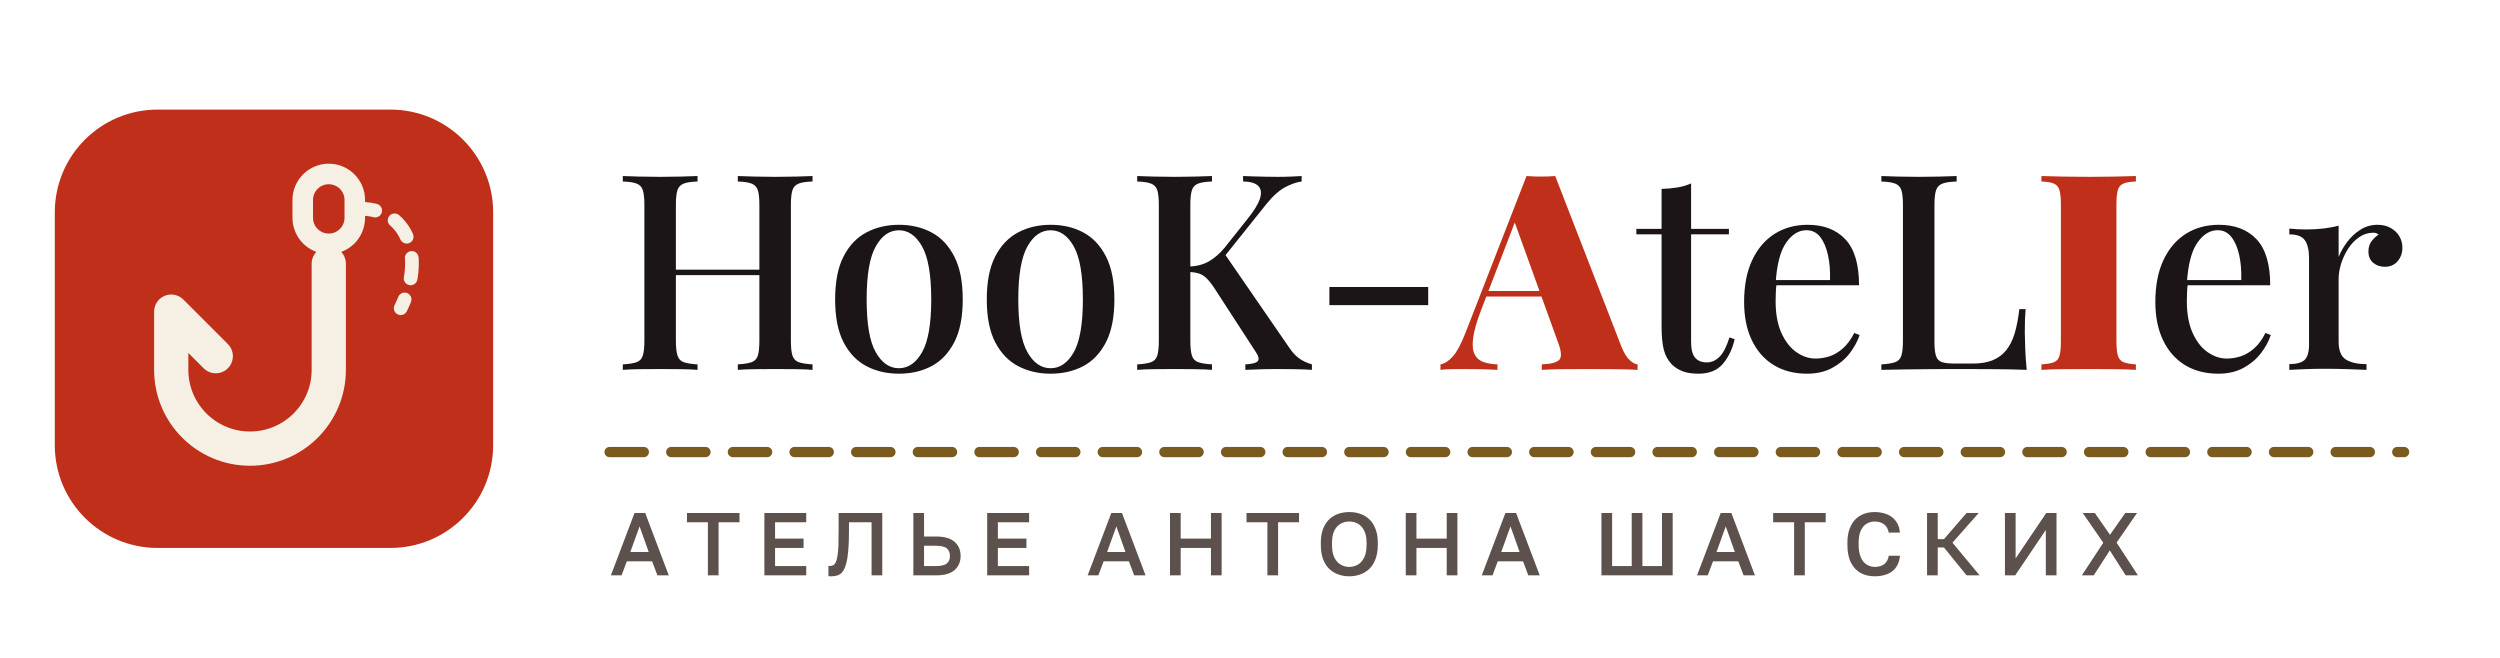
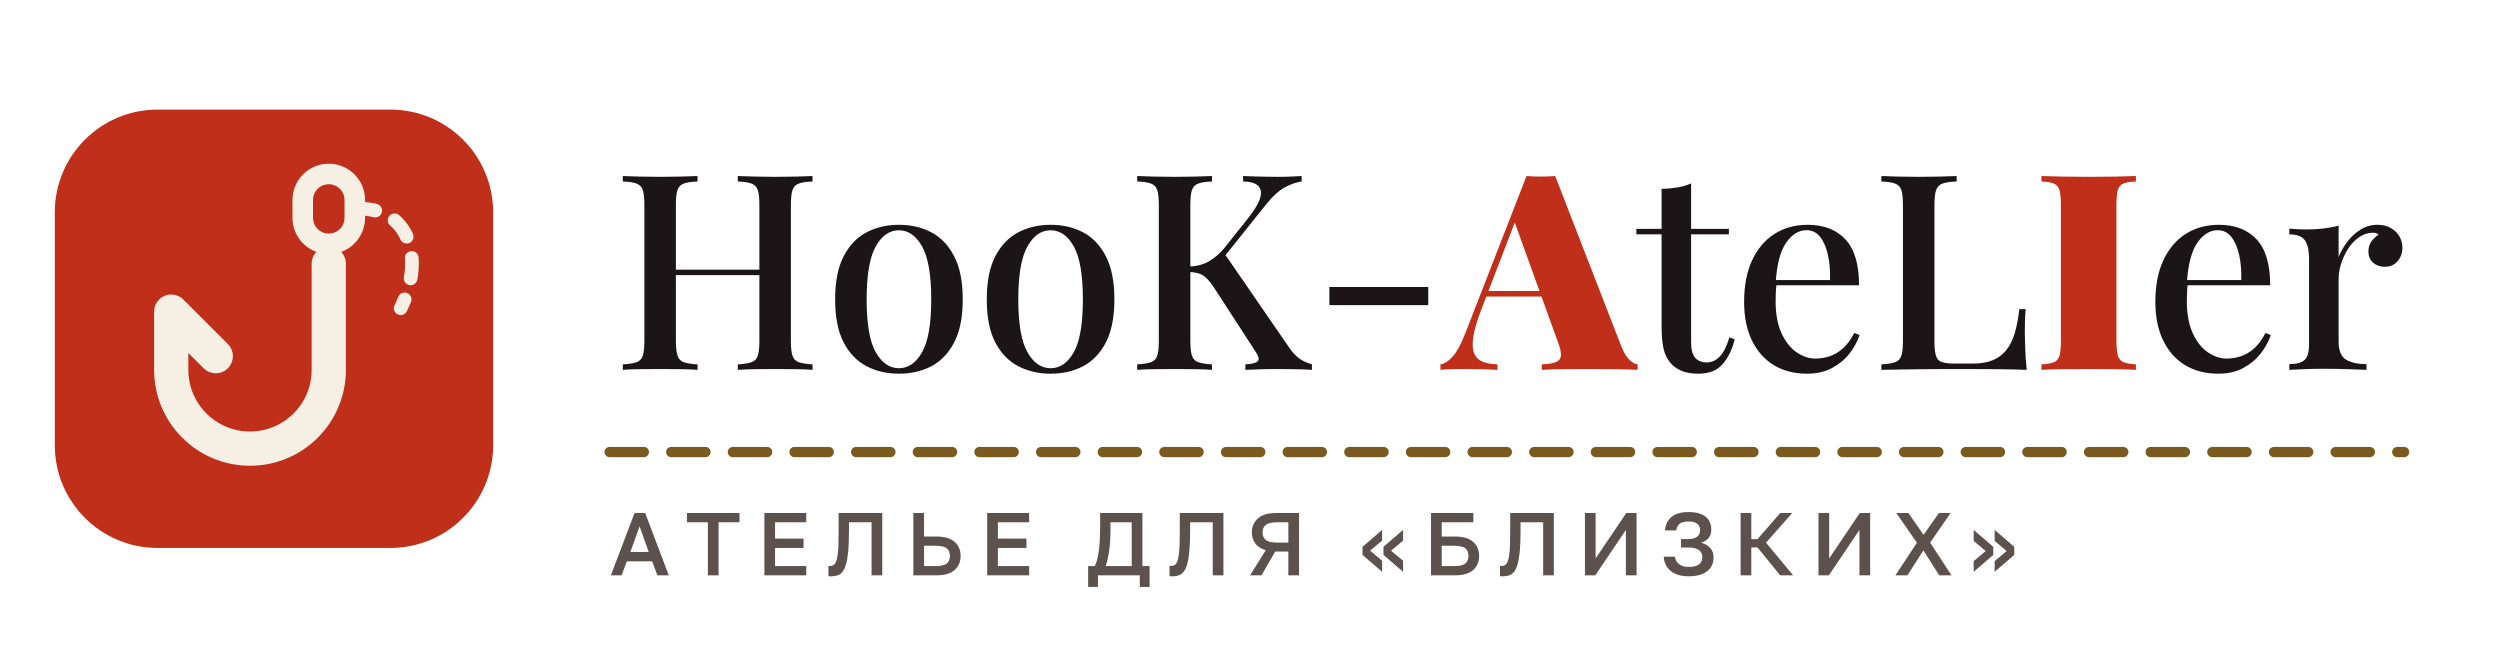
- <svg xmlns="http://www.w3.org/2000/svg" viewBox="0 0 365 96" width="365" height="96" role="img" aria-label="HooK-AteLIer — ателье Антона Шатских">
+ <svg xmlns="http://www.w3.org/2000/svg" viewBox="0 0 365 96" width="365" height="96" role="img" aria-label="HooK-AteLIer — ателье для «близких»">
  <g transform="translate(8 16)">
    <rect width="64" height="64" rx="15" fill="#C02F1A" />
    <path d="M40 22.5 V38 a11.5 11.5 0 0 1 -23 0 V29.5 l6.5 6.5" fill="none" stroke="#F5EFE4" stroke-width="5" stroke-linecap="round" stroke-linejoin="round" />
    <path d="M36.2 13.2 a3.8 3.8 0 0 1 7.6 0 v2.6 a3.8 3.8 0 0 1 -7.6 0 z" fill="none" stroke="#F5EFE4" stroke-width="3" />
    <path d="M43.8 14.5 C52 14 54 22 50.5 29" fill="none" stroke="#F5EFE4" stroke-width="2" stroke-linecap="round" stroke-dasharray="3 3.2" />
  </g>
  <path d="M107.72 54V53.2Q109.05 53.12 109.73 52.88Q110.41 52.64 110.64 51.92Q110.87 51.2 110.87 49.76V29.94Q110.87 28.46 110.64 27.76Q110.41 27.06 109.72 26.8Q109.04 26.54 107.72 26.5V25.7Q108.7 25.74 110.21 25.78Q111.71 25.82 113.19 25.82Q114.85 25.82 116.29 25.78Q117.74 25.74 118.63 25.7V26.5Q117.3 26.54 116.62 26.8Q115.93 27.06 115.7 27.76Q115.47 28.46 115.47 29.94V49.76Q115.47 51.2 115.7 51.92Q115.94 52.64 116.62 52.88Q117.3 53.12 118.63 53.2V54Q117.74 53.92 116.29 53.9Q114.85 53.88 113.19 53.88Q111.71 53.88 110.21 53.9Q108.7 53.92 107.72 54ZM90.93 54V53.2Q92.26 53.12 92.94 52.88Q93.62 52.64 93.85 51.92Q94.08 51.2 94.08 49.76V29.94Q94.08 28.46 93.85 27.76Q93.62 27.06 92.94 26.8Q92.25 26.54 90.93 26.5V25.7Q91.83 25.74 93.3 25.78Q94.76 25.82 96.44 25.82Q97.94 25.82 99.4 25.78Q100.87 25.74 101.84 25.7V26.5Q100.51 26.54 99.83 26.8Q99.15 27.06 98.91 27.76Q98.68 28.46 98.68 29.94V49.76Q98.68 51.2 98.92 51.92Q99.15 52.64 99.83 52.88Q100.51 53.12 101.84 53.2V54Q100.87 53.92 99.4 53.9Q97.94 53.88 96.44 53.88Q94.76 53.88 93.3 53.9Q91.83 53.92 90.93 54ZM96.88 40.17V39.37H112.67V40.17ZM131.24 32.82Q133.91 32.82 136 33.93Q138.09 35.04 139.32 37.44Q140.56 39.83 140.56 43.71Q140.56 47.59 139.32 49.97Q138.09 52.35 136 53.46Q133.91 54.56 131.24 54.56Q128.61 54.56 126.5 53.46Q124.39 52.35 123.16 49.97Q121.93 47.59 121.93 43.71Q121.93 39.83 123.16 37.44Q124.39 35.04 126.5 33.93Q128.61 32.82 131.24 32.82ZM131.24 33.62Q129.18 33.62 127.85 35.99Q126.53 38.36 126.53 43.71Q126.53 49.07 127.85 51.41Q129.18 53.76 131.24 53.76Q133.3 53.76 134.63 51.41Q135.96 49.07 135.96 43.71Q135.96 38.36 134.63 35.99Q133.3 33.62 131.24 33.62ZM153.39 32.82Q156.06 32.82 158.15 33.93Q160.24 35.04 161.47 37.44Q162.7 39.83 162.7 43.71Q162.7 47.59 161.47 49.97Q160.24 52.35 158.15 53.46Q156.06 54.56 153.39 54.56Q150.76 54.56 148.65 53.46Q146.54 52.35 145.3 49.97Q144.07 47.59 144.07 43.71Q144.07 39.83 145.3 37.44Q146.54 35.04 148.65 33.93Q150.76 32.82 153.39 32.82ZM153.39 33.62Q151.32 33.62 150 35.99Q148.67 38.36 148.67 43.71Q148.67 49.07 150 51.41Q151.32 53.76 153.39 53.76Q155.45 53.76 156.78 51.41Q158.1 49.07 158.1 43.71Q158.1 38.36 156.78 35.99Q155.45 33.62 153.39 33.62ZM190.04 25.7V26.49Q188.78 26.69 187.52 27.39Q186.26 28.1 184.96 29.71L177.31 39.27L178.66 36.86L188.23 50.76Q188.88 51.73 189.63 52.29Q190.37 52.85 191.54 53.2V54Q190.43 53.92 188.92 53.9Q187.4 53.88 186.26 53.88Q185.53 53.88 184.48 53.9Q183.42 53.92 181.82 54V53.2Q183.29 53.12 183.63 52.73Q183.98 52.34 183.35 51.4L177.52 42.41Q176.8 41.27 176.24 40.71Q175.68 40.14 175.1 39.95Q174.51 39.75 173.61 39.71V38.91Q175.31 38.86 176.53 38.14Q177.75 37.43 178.8 36.16L182.14 31.96Q183.53 30.24 183.94 29.04Q184.34 27.83 183.74 27.18Q183.13 26.53 181.49 26.49V25.7Q182.32 25.74 183.15 25.76Q183.99 25.78 184.83 25.8Q185.68 25.82 186.52 25.82Q187.6 25.82 188.5 25.78Q189.4 25.74 190.04 25.7ZM176.95 25.7V26.5Q175.62 26.54 174.94 26.8Q174.25 27.06 174.02 27.76Q173.79 28.46 173.79 29.94V49.76Q173.79 51.2 174.02 51.92Q174.26 52.64 174.94 52.88Q175.62 53.12 176.95 53.2V54Q175.98 53.92 174.51 53.9Q173.04 53.88 171.55 53.88Q169.87 53.88 168.4 53.9Q166.94 53.92 166.03 54V53.2Q167.37 53.12 168.05 52.88Q168.73 52.64 168.96 51.92Q169.19 51.2 169.19 49.76V29.94Q169.19 28.46 168.96 27.76Q168.73 27.06 168.04 26.8Q167.36 26.54 166.03 26.5V25.7Q166.94 25.74 168.4 25.78Q169.87 25.82 171.55 25.82Q173.04 25.82 174.51 25.78Q175.98 25.74 176.95 25.7ZM208.52 41.9V44.55H194.09V41.9ZM246.9 26.78V33.41H252.42V34.21H246.9V49.91Q246.9 51.56 247.5 52.24Q248.1 52.91 249.19 52.91Q250.24 52.91 251.06 52.08Q251.89 51.24 252.5 49.26L253.26 49.52Q252.77 51.66 251.55 53.11Q250.33 54.56 247.97 54.56Q246.62 54.56 245.7 54.22Q244.79 53.88 244.11 53.23Q243.23 52.32 242.91 51.04Q242.59 49.75 242.59 47.64V34.21H238.91V33.41H242.59V27.58Q243.81 27.55 244.89 27.37Q245.98 27.19 246.9 26.78ZM263.92 32.82Q267.44 32.82 269.43 34.95Q271.42 37.07 271.42 41.65H257.63L257.58 40.89H267.18Q267.25 38.93 266.89 37.27Q266.53 35.61 265.76 34.61Q264.98 33.61 263.74 33.61Q262.05 33.61 260.78 35.43Q259.51 37.24 259.25 41.26L259.38 41.45Q259.3 42.01 259.27 42.66Q259.24 43.32 259.24 43.98Q259.24 46.72 260.08 48.6Q260.93 50.47 262.27 51.41Q263.62 52.35 265.05 52.35Q266.12 52.35 267.14 52.01Q268.16 51.67 269.08 50.85Q270 50.03 270.72 48.61L271.5 48.92Q271.05 50.29 270.04 51.6Q269.03 52.9 267.47 53.73Q265.92 54.56 263.84 54.56Q261.03 54.56 258.96 53.3Q256.9 52.03 255.77 49.68Q254.64 47.33 254.64 44.09Q254.64 40.51 255.81 38Q256.98 35.49 259.08 34.15Q261.17 32.82 263.92 32.82ZM285.67 25.7V26.5Q284.31 26.54 283.61 26.8Q282.91 27.06 282.67 27.76Q282.43 28.46 282.43 29.94V49.92Q282.43 51.29 282.66 51.97Q282.88 52.66 283.53 52.87Q284.17 53.08 285.43 53.08H288.03Q289.74 53.08 290.92 52.6Q292.1 52.12 292.89 51.15Q293.68 50.19 294.14 48.68Q294.59 47.17 294.82 45.13H295.74Q295.62 46.41 295.62 48.48Q295.62 49.3 295.68 50.83Q295.73 52.36 295.9 54Q293.86 53.92 291.31 53.9Q288.75 53.88 286.75 53.88Q285.83 53.88 284.39 53.88Q282.96 53.88 281.29 53.9Q279.63 53.92 277.92 53.94Q276.21 53.96 274.68 54V53.2Q276.01 53.12 276.69 52.88Q277.37 52.64 277.6 51.92Q277.83 51.2 277.83 49.76V29.94Q277.83 28.46 277.6 27.76Q277.37 27.06 276.69 26.8Q276 26.54 274.68 26.5V25.7Q275.58 25.74 277.05 25.78Q278.51 25.82 280.19 25.82Q281.71 25.82 283.2 25.78Q284.69 25.74 285.67 25.7ZM323.96 32.82Q327.48 32.82 329.47 34.95Q331.45 37.07 331.45 41.65H317.66L317.61 40.89H327.22Q327.29 38.93 326.93 37.27Q326.57 35.61 325.79 34.61Q325.02 33.61 323.78 33.61Q322.09 33.61 320.82 35.43Q319.55 37.24 319.29 41.26L319.41 41.45Q319.34 42.01 319.31 42.66Q319.28 43.32 319.28 43.98Q319.28 46.72 320.12 48.6Q320.96 50.47 322.31 51.41Q323.66 52.35 325.09 52.35Q326.16 52.35 327.18 52.01Q328.2 51.67 329.12 50.85Q330.04 50.03 330.76 48.61L331.53 48.92Q331.09 50.29 330.07 51.6Q329.06 52.9 327.51 53.73Q325.96 54.56 323.88 54.56Q321.07 54.56 319 53.3Q316.94 52.03 315.81 49.68Q314.68 47.33 314.68 44.09Q314.68 40.51 315.85 38Q317.02 35.49 319.11 34.15Q321.21 32.82 323.96 32.82ZM347.11 32.82Q348.26 32.82 349.07 33.3Q349.89 33.77 350.32 34.52Q350.75 35.27 350.75 36.16Q350.75 37.32 350.05 38.14Q349.35 38.95 348.19 38.95Q347.17 38.95 346.48 38.36Q345.79 37.77 345.79 36.72Q345.79 35.84 346.24 35.23Q346.69 34.62 347.28 34.25Q346.91 33.93 346.35 33.98Q345.27 34.02 344.35 34.69Q343.43 35.35 342.79 36.37Q342.15 37.39 341.79 38.54Q341.44 39.69 341.44 40.71V49.88Q341.44 51.83 342.51 52.5Q343.58 53.16 345.51 53.16V54Q344.6 53.96 342.89 53.9Q341.18 53.84 339.3 53.84Q337.85 53.84 336.41 53.9Q334.97 53.96 334.24 54V53.16Q335.8 53.16 336.46 52.56Q337.12 51.96 337.12 50.28V37.74Q337.12 35.94 336.51 35.08Q335.91 34.22 334.24 34.22V33.38Q335.52 33.5 336.72 33.5Q338.05 33.5 339.24 33.36Q340.44 33.22 341.44 32.94V37.52Q341.89 36.38 342.7 35.31Q343.51 34.23 344.63 33.53Q345.75 32.82 347.11 32.82Z" fill="#1B1517" />
  <path d="M227.06 25.7 236.74 50.64Q237.3 52 237.94 52.58Q238.57 53.16 239.09 53.2V54Q237.66 53.92 235.74 53.9Q233.82 53.88 231.82 53.88Q229.78 53.88 227.98 53.9Q226.18 53.92 225.1 54V53.2Q227.14 53.12 227.68 52.5Q228.22 51.88 227.42 49.84L221.03 32.14L221.83 30.74L216.31 45.09Q215.31 47.68 215.09 49.26Q214.87 50.84 215.27 51.68Q215.67 52.52 216.55 52.84Q217.43 53.16 218.63 53.2V54Q217.15 53.92 215.97 53.9Q214.79 53.88 213.39 53.88Q212.63 53.88 211.77 53.9Q210.91 53.92 210.31 54V53.2Q211.23 53.04 212.13 52.02Q213.03 51 213.99 48.52L222.87 25.7Q223.82 25.78 224.96 25.78Q226.1 25.78 227.06 25.7ZM228.46 42.49V43.29H216.55L216.95 42.49ZM311.84 25.7V26.5Q310.64 26.54 310.02 26.8Q309.4 27.06 309.2 27.76Q309 28.46 309 29.94V49.76Q309 51.2 309.21 51.92Q309.43 52.64 310.04 52.88Q310.65 53.12 311.84 53.2V54Q310.68 53.92 308.86 53.9Q307.05 53.88 305.17 53.88Q303 53.88 301.11 53.9Q299.22 53.92 298.05 54V53.2Q299.29 53.12 299.89 52.88Q300.48 52.64 300.69 51.92Q300.89 51.2 300.89 49.76V29.94Q300.89 28.46 300.68 27.76Q300.47 27.06 299.86 26.8Q299.25 26.54 298.05 26.5V25.7Q299.22 25.74 301.11 25.78Q303 25.82 305.17 25.82Q307.05 25.82 308.86 25.78Q310.68 25.74 311.84 25.7Z" fill="#C02F1A" />
  <path d="M89 66 H351" fill="none" stroke="#7A5A1E" stroke-width="1.5" stroke-linecap="round" stroke-dasharray="5 4" />
-   <path d="M90.75 84L89.19 84L92.64 74.90L94.20 74.90L97.64 84L95.98 84L95.21 81.95L91.52 81.95L90.75 84ZM93.38 76.85L92.03 80.59L94.71 80.59L93.38 76.85ZM104.91 84L103.35 84L103.35 76.25L100.30 76.25L100.30 74.90L107.97 74.90L107.97 76.25L104.91 76.25L104.91 84ZM117.71 84L111.60 84L111.60 74.90L117.71 74.90L117.71 76.25L113.16 76.25L113.16 78.64L117.32 78.64L117.32 80.00L113.16 80.00L113.16 82.65L117.71 82.65L117.71 84ZM121.41 84.14L121.41 84.14Q121.30 84.14 121.18 84.14Q121.05 84.13 120.95 84.10L120.95 84.10L120.95 82.62Q120.99 82.64 121.14 82.64L121.14 82.64Q121.43 82.64 121.65 82.52Q121.87 82.41 122.02 82.10Q122.17 81.79 122.27 81.19Q122.37 80.59 122.41 79.63Q122.44 78.66 122.44 77.24L122.44 77.24L122.44 74.90L128.81 74.90L128.81 84L127.25 84L127.25 76.25L123.95 76.25L123.95 77.50Q123.95 79.20 123.85 80.37Q123.75 81.54 123.54 82.29Q123.34 83.04 123.04 83.44Q122.73 83.84 122.32 83.99Q121.91 84.14 121.41 84.14ZM136.67 84L133.35 84L133.35 74.90L134.91 74.90L134.91 78.33L136.67 78.33Q138.50 78.33 139.37 79.11Q140.25 79.88 140.25 81.17L140.25 81.17Q140.25 82.45 139.37 83.23Q138.50 84 136.67 84L136.67 84ZM134.91 79.68L134.91 82.65L136.54 82.65Q137.78 82.65 138.23 82.27Q138.69 81.89 138.69 81.17L138.69 81.17Q138.69 80.44 138.23 80.06Q137.78 79.68 136.54 79.68L136.54 79.68L134.91 79.68ZM150.25 84L144.13 84L144.13 74.90L150.25 74.90L150.25 76.25L145.69 76.25L145.69 78.64L149.86 78.64L149.86 80.00L145.69 80.00L145.69 82.65L150.25 82.65L150.25 84ZM160.36 84L158.80 84L162.25 74.90L163.81 74.90L167.25 84L165.59 84L164.82 81.95L161.13 81.95L160.36 84ZM162.99 76.85L161.64 80.59L164.32 80.59L162.99 76.85ZM172.38 84L170.82 84L170.82 74.90L172.38 74.90L172.38 78.64L176.80 78.64L176.80 74.90L178.36 74.90L178.36 84L176.80 84L176.80 80.00L172.38 80.00L172.38 84ZM186.60 84L185.04 84L185.04 76.25L181.99 76.25L181.99 74.90L189.66 74.90L189.66 76.25L186.60 76.25L186.60 84ZM197.00 84.14L197.00 84.14Q196.16 84.14 195.42 83.88Q194.67 83.62 194.08 83.07Q193.50 82.52 193.17 81.64Q192.84 80.76 192.84 79.52L192.84 79.52L192.84 79.25Q192.84 78.06 193.17 77.21Q193.50 76.36 194.08 75.81Q194.67 75.26 195.42 75.01Q196.16 74.76 197.00 74.76L197.00 74.76Q197.83 74.76 198.57 75.01Q199.32 75.26 199.91 75.81Q200.49 76.36 200.82 77.21Q201.16 78.06 201.16 79.25L201.16 79.25L201.16 79.52Q201.16 80.76 200.82 81.64Q200.49 82.52 199.91 83.07Q199.32 83.62 198.57 83.88Q197.83 84.14 197.00 84.14ZM197.00 82.77L197.00 82.77Q197.65 82.77 198.22 82.45Q198.79 82.14 199.15 81.43Q199.52 80.72 199.52 79.52L199.52 79.52L199.52 79.25Q199.52 78.11 199.15 77.43Q198.79 76.75 198.22 76.44Q197.65 76.14 197.00 76.14L197.00 76.14Q196.34 76.14 195.77 76.44Q195.19 76.75 194.83 77.43Q194.47 78.11 194.47 79.25L194.47 79.25L194.47 79.52Q194.47 80.72 194.83 81.43Q195.19 82.14 195.77 82.45Q196.34 82.77 197.00 82.77ZM206.80 84L205.24 84L205.24 74.90L206.80 74.90L206.80 78.64L211.22 78.64L211.22 74.90L212.78 74.90L212.78 84L211.22 84L211.22 80.00L206.80 80.00L206.80 84ZM217.91 84L216.34 84L219.79 74.90L221.35 74.90L224.80 84L223.13 84L222.36 81.95L218.67 81.95L217.91 84ZM220.53 76.85L219.18 80.59L221.86 80.59L220.53 76.85ZM244.21 84L233.81 84L233.81 74.90L235.37 74.90L235.37 82.65L238.23 82.65L238.23 74.90L239.79 74.90L239.79 82.65L242.65 82.65L242.65 74.90L244.21 74.90L244.21 84ZM249.33 84L247.77 84L251.22 74.90L252.78 74.90L256.22 84L254.56 84L253.79 81.95L250.10 81.95L249.33 84ZM251.96 76.85L250.61 80.59L253.29 80.59L251.96 76.85ZM263.50 84L261.94 84L261.94 76.25L258.88 76.25L258.88 74.90L266.55 74.90L266.55 76.25L263.50 76.25L263.50 84ZM273.69 84.14L273.69 84.14Q272.57 84.14 271.68 83.67Q270.78 83.19 270.25 82.17Q269.72 81.15 269.72 79.52L269.72 79.52L269.72 79.25Q269.72 78.07 270.04 77.22Q270.35 76.37 270.89 75.82Q271.43 75.28 272.15 75.02Q272.87 74.76 273.69 74.76L273.69 74.76Q274.44 74.76 275.09 74.95Q275.74 75.13 276.24 75.51Q276.73 75.89 277.03 76.45Q277.33 77.01 277.39 77.76L277.39 77.76L275.76 77.76Q275.59 76.91 275.04 76.53Q274.48 76.14 273.69 76.14L273.69 76.14Q273.12 76.14 272.58 76.43Q272.05 76.72 271.71 77.40Q271.36 78.07 271.36 79.25L271.36 79.25L271.36 79.52Q271.36 80.45 271.57 81.08Q271.78 81.71 272.12 82.08Q272.47 82.44 272.88 82.60Q273.29 82.77 273.69 82.77L273.69 82.77Q274.63 82.77 275.14 82.33Q275.65 81.89 275.76 81.14L275.76 81.14L277.39 81.14Q277.32 81.95 277.01 82.52Q276.71 83.09 276.21 83.45Q275.70 83.81 275.07 83.97Q274.43 84.14 273.69 84.14ZM282.91 84L281.35 84L281.35 74.90L282.91 74.90L282.91 78.71L283.82 78.71L287.12 74.90L288.89 74.90L285.06 79.23L289.02 84L287.12 84L283.82 79.93L282.91 79.93L282.91 84ZM294.22 84L292.72 84L292.72 74.90L294.28 74.90L294.28 81.53L298.75 74.90L300.25 74.90L300.25 84L298.69 84L298.69 77.37L294.22 84ZM305.69 84L303.95 84L307.08 79.24L304.08 74.90L305.85 74.90L308.06 78.08L310.29 74.90L312.01 74.90L309.02 79.22L312.14 84L310.35 84L308.03 80.36L305.69 84Z" fill="#5C514C" />
+   <path d="M90.75 84L89.19 84L92.64 74.90L94.20 74.90L97.64 84L95.98 84L95.21 81.95L91.52 81.95L90.75 84ZM93.38 76.85L92.03 80.59L94.71 80.59L93.38 76.85ZM104.91 84L103.35 84L103.35 76.25L100.30 76.25L100.30 74.90L107.97 74.90L107.97 76.25L104.91 76.25L104.91 84ZM117.71 84L111.60 84L111.60 74.90L117.71 74.90L117.71 76.25L113.16 76.25L113.16 78.64L117.32 78.64L117.32 80.00L113.16 80.00L113.16 82.65L117.71 82.65L117.71 84ZM121.41 84.14L121.41 84.14Q121.30 84.14 121.18 84.14Q121.05 84.13 120.95 84.10L120.95 84.10L120.95 82.62Q120.99 82.64 121.14 82.64L121.14 82.64Q121.43 82.64 121.65 82.52Q121.87 82.41 122.02 82.10Q122.17 81.79 122.27 81.19Q122.37 80.59 122.41 79.63Q122.44 78.66 122.44 77.24L122.44 77.24L122.44 74.90L128.81 74.90L128.81 84L127.25 84L127.25 76.25L123.95 76.25L123.95 77.50Q123.95 79.20 123.85 80.37Q123.75 81.54 123.54 82.29Q123.34 83.04 123.04 83.44Q122.73 83.84 122.32 83.99Q121.91 84.14 121.41 84.14ZM136.67 84L133.35 84L133.35 74.90L134.91 74.90L134.91 78.33L136.67 78.33Q138.50 78.33 139.37 79.11Q140.25 79.88 140.25 81.17L140.25 81.17Q140.25 82.45 139.37 83.23Q138.50 84 136.67 84L136.67 84ZM134.91 79.68L134.91 82.65L136.54 82.65Q137.78 82.65 138.23 82.27Q138.69 81.89 138.69 81.17L138.69 81.17Q138.69 80.44 138.23 80.06Q137.78 79.68 136.54 79.68L136.54 79.68L134.91 79.68ZM150.25 84L144.13 84L144.13 74.90L150.25 74.90L150.25 76.25L145.69 76.25L145.69 78.64L149.86 78.64L149.86 80.00L145.69 80.00L145.69 82.65L150.25 82.65L150.25 84ZM160.30 85.69L158.87 85.69L158.87 82.65L159.84 82.65Q160.09 82.17 160.24 81.49Q160.39 80.81 160.48 80.02Q160.56 79.23 160.59 78.42Q160.62 77.60 160.62 76.85L160.62 76.85L160.62 74.90L166.79 74.90L166.79 82.65L167.84 82.65L167.84 85.69L166.41 85.69L166.41 84L160.30 84L160.30 85.69ZM161.43 82.65L161.43 82.65L165.23 82.65L165.23 76.25L162.13 76.25L162.13 77.11Q162.13 78.98 161.95 80.32Q161.77 81.66 161.43 82.65ZM171.21 84.14L171.21 84.14Q171.11 84.14 170.98 84.14Q170.86 84.13 170.75 84.10L170.75 84.10L170.75 82.62Q170.79 82.64 170.95 82.64L170.95 82.64Q171.24 82.64 171.46 82.52Q171.68 82.41 171.83 82.10Q171.98 81.79 172.07 81.19Q172.17 80.59 172.21 79.63Q172.25 78.66 172.25 77.24L172.25 77.24L172.25 74.90L178.62 74.90L178.62 84L177.06 84L177.06 76.25L173.76 76.25L173.76 77.50Q173.76 79.20 173.65 80.37Q173.55 81.54 173.35 82.29Q173.15 83.04 172.84 83.44Q172.54 83.84 172.13 83.99Q171.72 84.14 171.21 84.14ZM184.17 84L182.51 84L184.80 80.33Q183.78 80.03 183.28 79.35Q182.77 78.67 182.77 77.73L182.77 77.73Q182.77 76.90 183.16 76.27Q183.55 75.63 184.32 75.26Q185.08 74.90 186.21 74.90L186.21 74.90L189.66 74.90L189.66 84L188.10 84L188.10 80.52L186.19 80.52L184.17 84ZM184.33 77.73L184.33 77.73Q184.33 78.44 184.80 78.83Q185.28 79.22 186.47 79.22L186.47 79.22L188.10 79.22L188.10 76.25L186.47 76.25Q185.28 76.25 184.80 76.64Q184.33 77.03 184.33 77.73ZM201.79 81.87L201.79 83.48L198.93 81.02L198.93 79.83L201.79 77.37L201.79 78.93L200.04 80.40L201.79 81.87ZM204.85 81.87L204.85 83.48L201.99 81.02L201.99 79.83L204.85 77.37L204.85 78.93L203.09 80.40L204.85 81.87ZM212.38 84L208.93 84L208.93 74.90L215.11 74.90L215.11 76.25L210.49 76.25L210.49 78.33L212.38 78.33Q214.21 78.33 215.08 79.11Q215.95 79.88 215.95 81.17L215.95 81.17Q215.95 82.45 215.08 83.23Q214.21 84 212.38 84L212.38 84ZM210.49 79.68L210.49 82.65L212.25 82.65Q213.48 82.65 213.94 82.27Q214.39 81.89 214.39 81.15L214.39 81.15Q214.39 80.42 213.94 80.05Q213.48 79.68 212.25 79.68L212.25 79.68L210.49 79.68ZM219.45 84.14L219.45 84.14Q219.35 84.14 219.23 84.14Q219.10 84.13 219.00 84.10L219.00 84.10L219.00 82.62Q219.04 82.64 219.19 82.64L219.19 82.64Q219.48 82.64 219.70 82.52Q219.92 82.41 220.07 82.10Q220.22 81.79 220.32 81.19Q220.42 80.59 220.46 79.63Q220.49 78.66 220.49 77.24L220.49 77.24L220.49 74.90L226.86 74.90L226.86 84L225.30 84L225.30 76.25L222.00 76.25L222.00 77.50Q222.00 79.20 221.90 80.37Q221.79 81.54 221.59 82.29Q221.39 83.04 221.09 83.44Q220.78 83.84 220.37 83.99Q219.96 84.14 219.45 84.14ZM232.91 84L231.40 84L231.40 74.90L232.96 74.90L232.96 81.53L237.44 74.90L238.94 74.90L238.94 84L237.38 84L237.38 77.37L232.91 84ZM246.54 84.14L246.54 84.14Q245.41 84.14 244.61 83.78Q243.81 83.42 243.38 82.77Q242.95 82.13 242.90 81.27L242.90 81.27L244.54 81.27Q244.59 81.71 244.84 82.05Q245.08 82.39 245.51 82.58Q245.94 82.77 246.54 82.77L246.54 82.77Q247.57 82.77 248.05 82.40Q248.54 82.04 248.54 81.36L248.54 81.36Q248.54 80.92 248.33 80.61Q248.13 80.30 247.69 80.12Q247.25 79.94 246.54 79.94L246.54 79.94L245.43 79.94L245.43 78.70L246.54 78.70Q247.37 78.70 247.79 78.35Q248.22 78.01 248.22 77.41L248.22 77.41Q248.22 76.82 247.82 76.48Q247.42 76.14 246.54 76.14L246.54 76.14Q245.97 76.14 245.58 76.28Q245.19 76.43 244.99 76.73Q244.78 77.02 244.73 77.44L244.73 77.44L243.09 77.44Q243.19 76.21 244.03 75.48Q244.88 74.76 246.54 74.76L246.54 74.76Q248.20 74.76 249.03 75.45Q249.85 76.14 249.85 77.34L249.85 77.34Q249.85 78.06 249.45 78.55Q249.05 79.03 248.37 79.25L248.37 79.25Q249.20 79.45 249.69 80.00Q250.18 80.54 250.18 81.43L250.18 81.43Q250.18 82.22 249.77 82.84Q249.36 83.45 248.55 83.80Q247.75 84.14 246.54 84.14ZM255.69 84L254.13 84L254.13 74.90L255.69 74.90L255.69 78.71L256.60 78.71L259.91 74.90L261.67 74.90L257.84 79.23L261.80 84L259.91 84L256.60 79.93L255.69 79.93L255.69 84ZM267.01 84L265.50 84L265.50 74.90L267.06 74.90L267.06 81.53L271.53 74.90L273.04 74.90L273.04 84L271.48 84L271.48 77.37L267.01 84ZM278.48 84L276.73 84L279.87 79.24L276.86 74.90L278.63 74.90L280.84 78.08L283.08 74.90L284.79 74.90L281.80 79.22L284.92 84L283.13 84L280.82 80.36L278.48 84ZM288.16 78.98L288.16 77.37L291.02 79.83L291.02 81.02L288.16 83.48L288.16 81.92L289.92 80.45L288.16 78.98ZM291.22 78.98L291.22 77.37L294.08 79.83L294.08 81.02L291.22 83.48L291.22 81.92L292.97 80.45L291.22 78.98Z" fill="#5C514C" />
</svg>
